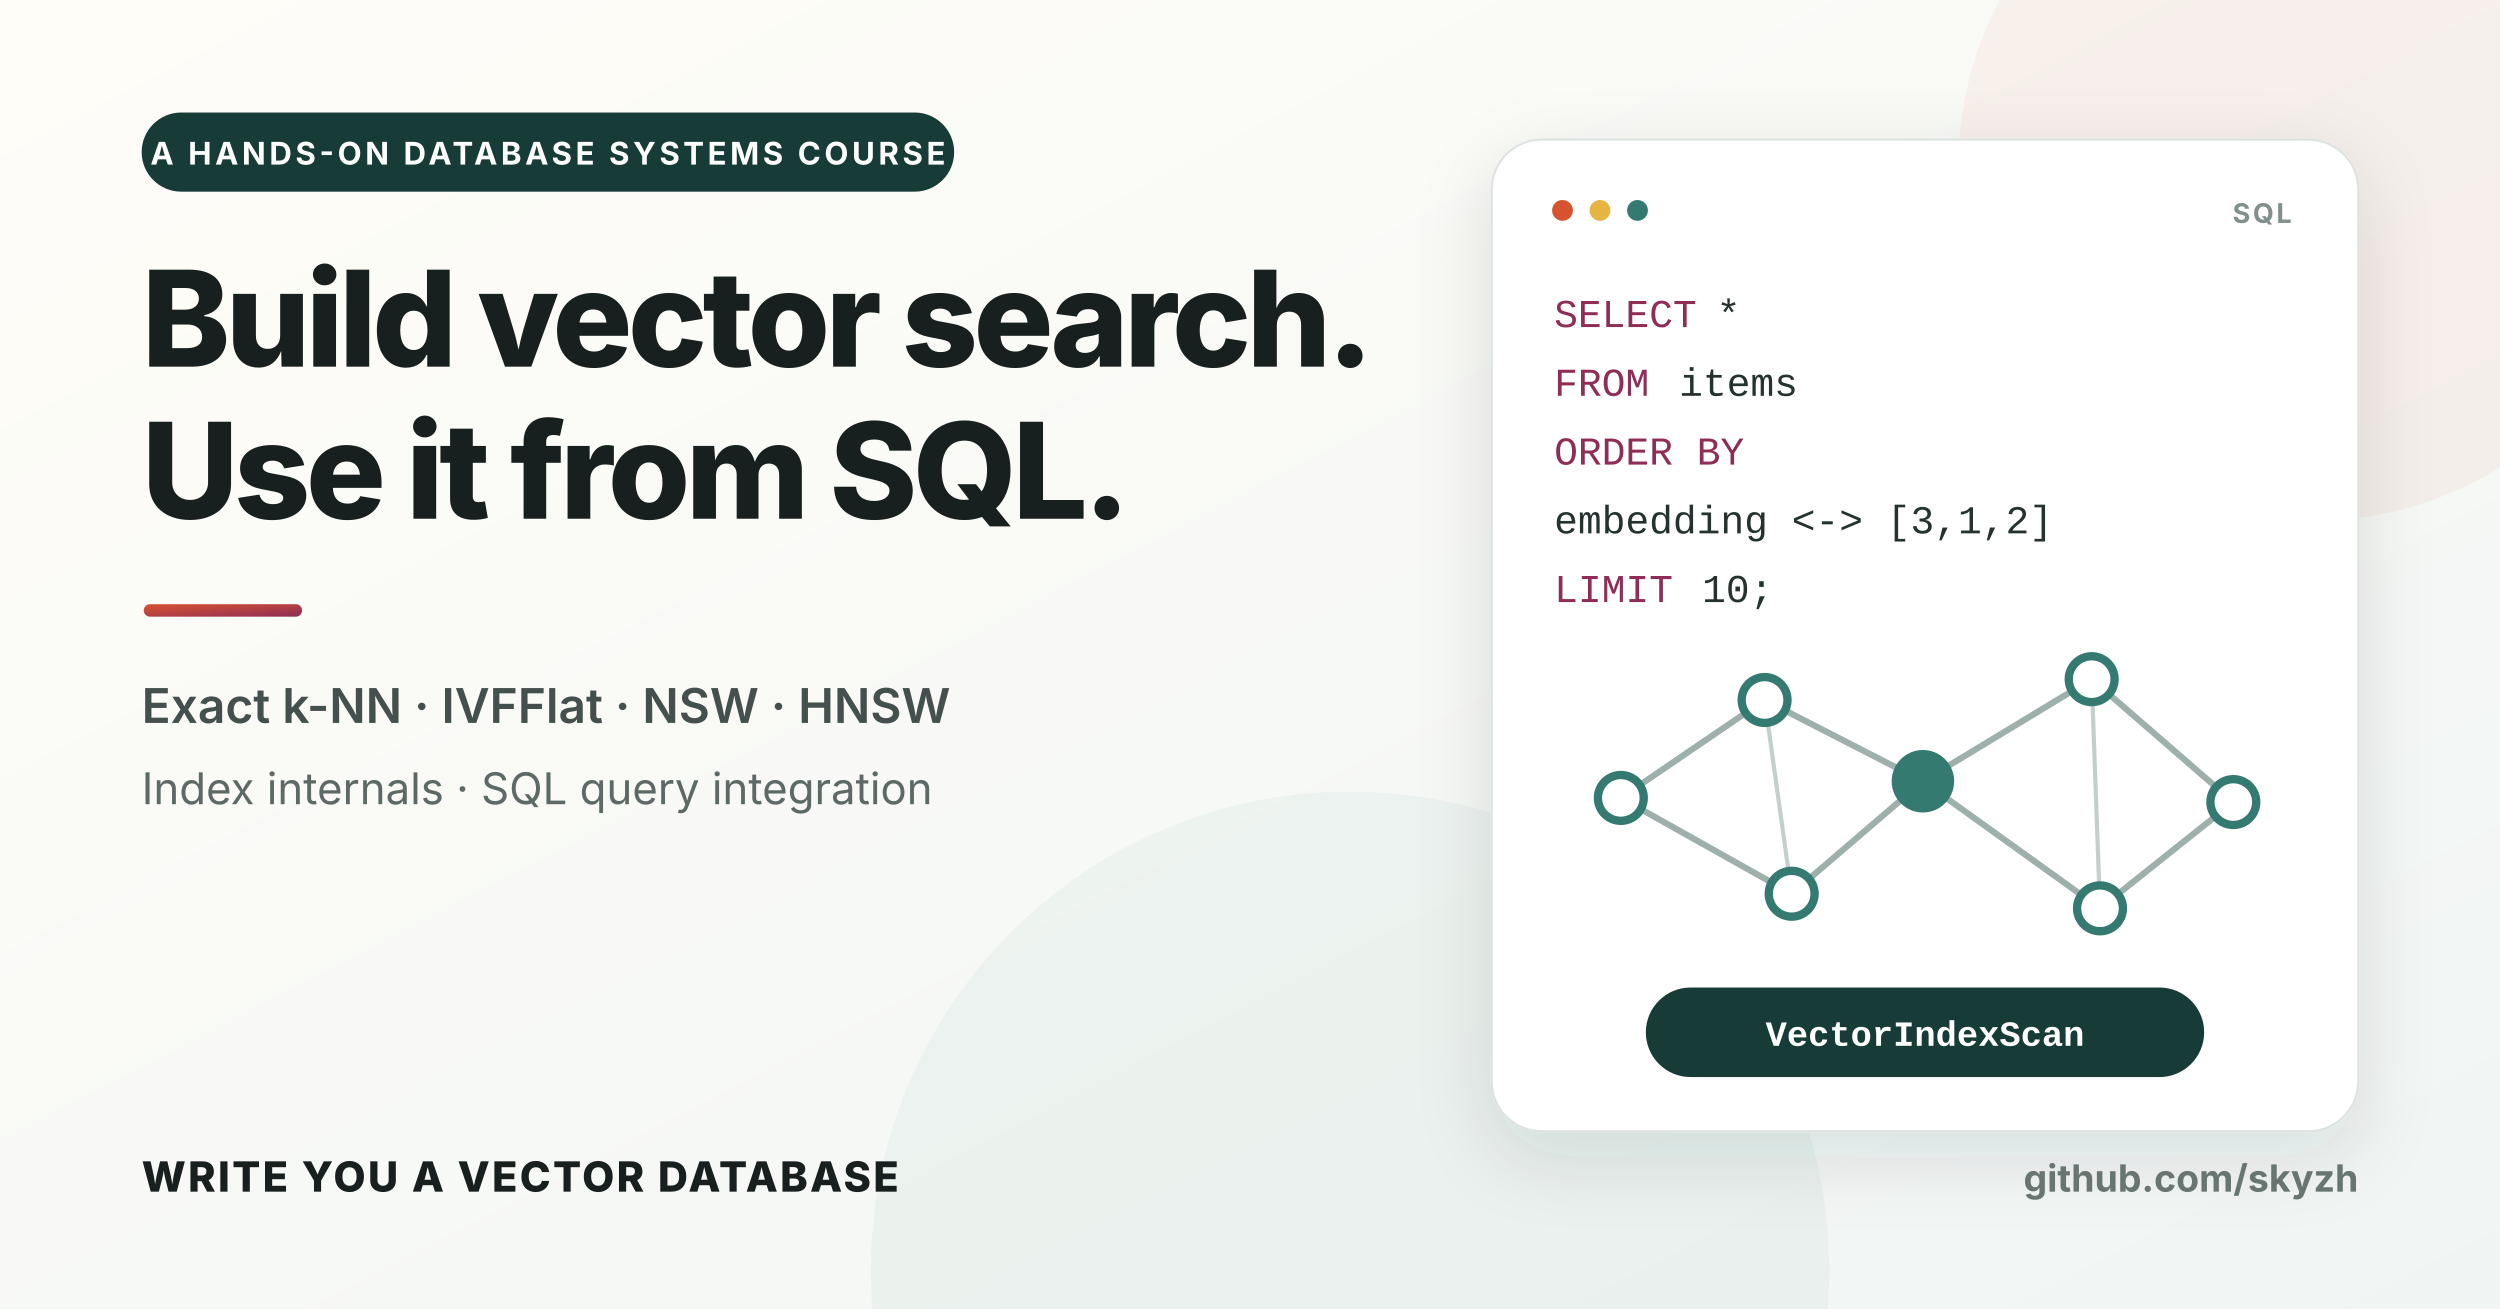
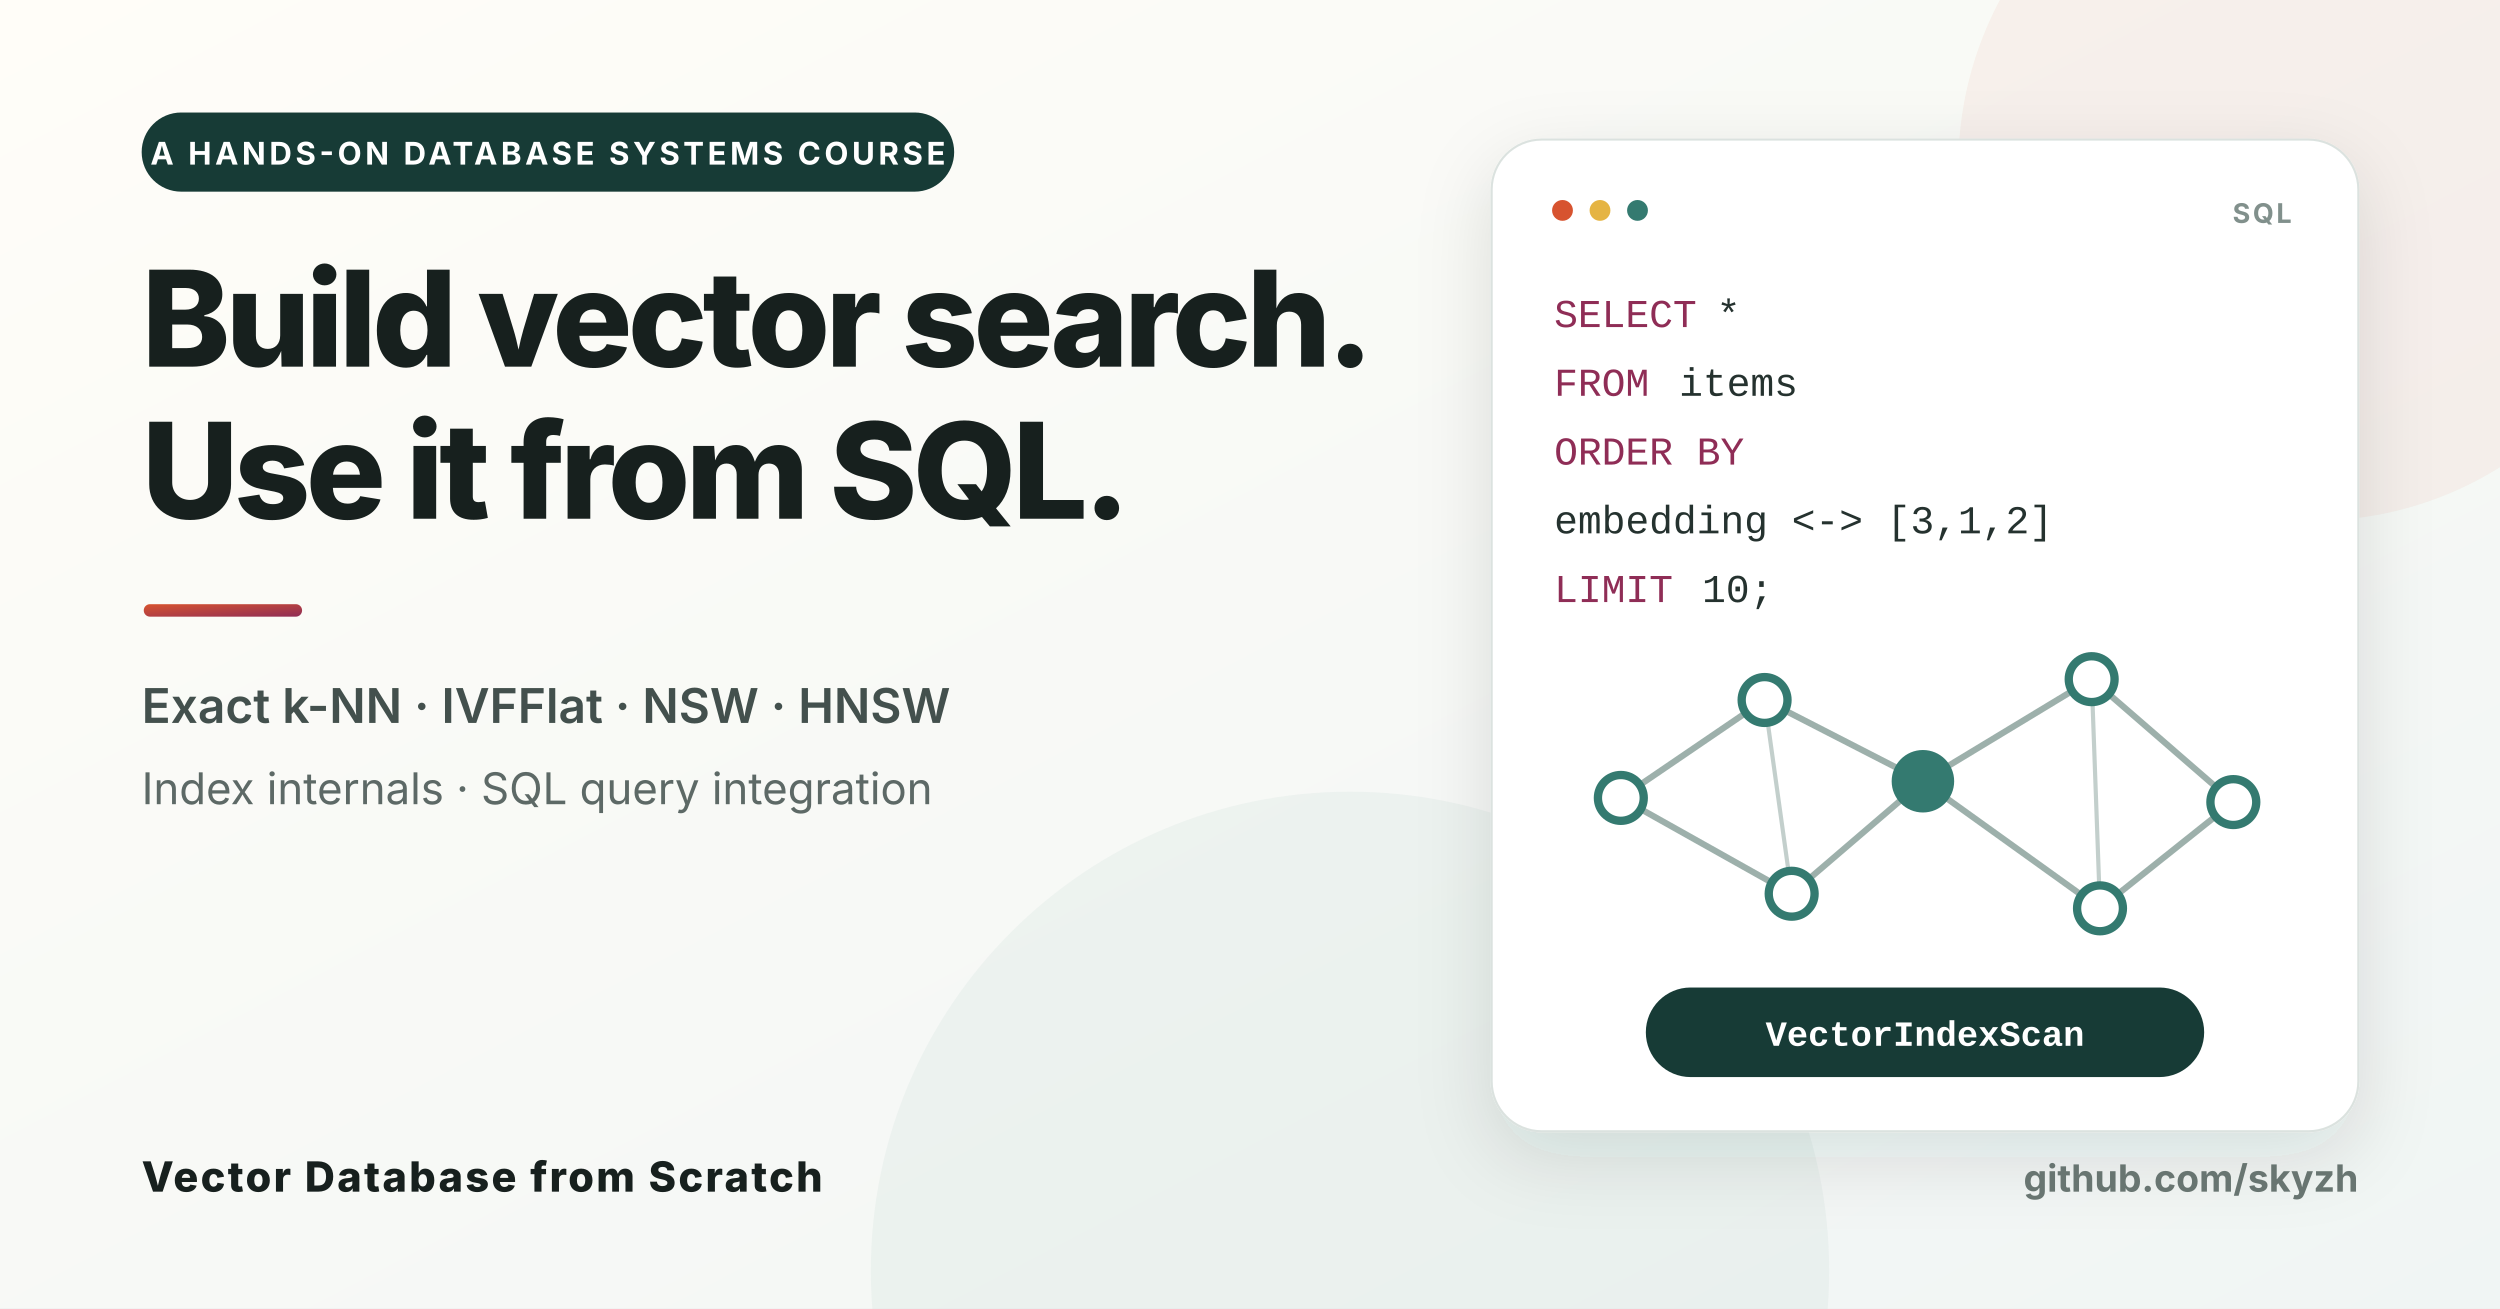
<svg xmlns="http://www.w3.org/2000/svg" width="1200" height="628" viewBox="0 0 1200 628" role="img" aria-labelledby="title description">
  <defs>
    <linearGradient id="background" x1="0" y1="0" x2="1" y2="1">
      <stop offset="0" stop-color="#fffdf8" />
      <stop offset="1" stop-color="#f0f5f4" />
    </linearGradient>
    <linearGradient id="accent" x1="0" y1="0" x2="1" y2="1">
      <stop offset="0" stop-color="#d7532f" />
      <stop offset="1" stop-color="#8f2d56" />
    </linearGradient>
    <filter id="shadow" x="-20%" y="-20%" width="140%" height="150%">
      <feDropShadow dx="0" dy="12" stdDeviation="18" flood-color="#25322f" flood-opacity="0.12" />
    </filter>
  </defs>
  <rect width="1200" height="628" fill="url(#background)" />
  <circle cx="1110" cy="80" r="170" fill="#d7532f" opacity="0.06" />
  <circle cx="648" cy="610" r="230" fill="#347a70" opacity="0.05" />
  <g font-family="Inter, ui-sans-serif, system-ui, -apple-system, BlinkMacSystemFont, Segoe UI, sans-serif">
    <rect x="68" y="54" width="390" height="38" rx="19" fill="#173b36" />
    <text x="263" y="79" text-anchor="middle" fill="#ffffff" font-size="15" font-weight="700" letter-spacing="1.7">A HANDS-ON DATABASE SYSTEMS COURSE</text>
    <text x="68" y="176" fill="#17201e" font-size="64" font-weight="760" letter-spacing="-2.2">Build vector search.</text>
    <text x="68" y="249" fill="#17201e" font-size="64" font-weight="760" letter-spacing="-2.2">Use it from SQL.</text>
    <rect x="69" y="290" width="76" height="6" rx="3" fill="url(#accent)" />
    <text x="68" y="347" fill="#43504d" font-size="23" font-weight="600">Exact k-NN · IVFFlat · NSW · HNSW</text>
    <text x="68" y="386" fill="#5d6966" font-size="21">Index internals · SQL query integration</text>
    <g filter="url(#shadow)">
      <rect x="716" y="67" width="416" height="476" rx="24" fill="#ffffff" stroke="#dbe2df" />
    </g>
    <circle cx="750" cy="101" r="5" fill="#d7532f" />
    <circle cx="768" cy="101" r="5" fill="#e5b443" />
    <circle cx="786" cy="101" r="5" fill="#347a70" />
    <text x="1100" y="107" text-anchor="end" fill="#81908c" font-size="13" font-weight="700" letter-spacing="1.2">SQL</text>
    <g font-family="SFMono-Regular, Consolas, Liberation Mono, monospace" font-size="19">
      <text x="746" y="157" fill="#8f2d56">SELECT</text>
      <text x="824" y="157" fill="#25322f">*</text>
      <text x="746" y="190" fill="#8f2d56">FROM</text>
      <text x="806" y="190" fill="#25322f">items</text>
      <text x="746" y="223" fill="#8f2d56">ORDER BY</text>
      <text x="746" y="256" fill="#25322f">embedding &lt;-&gt; [3,1,2]</text>
      <text x="746" y="289" fill="#8f2d56">LIMIT</text>
      <text x="817" y="289" fill="#25322f">10;</text>
    </g>
    <path d="M778 383 L847 336 L923 375 L1004 326 L1072 385" fill="none" stroke="#9db0ab" stroke-width="3" />
    <path d="M778 383 L860 429 L923 375 L1008 436 L1072 385" fill="none" stroke="#9db0ab" stroke-width="3" />
    <path d="M847 336 L860 429 M1004 326 L1008 436" fill="none" stroke="#c3cfcc" stroke-width="2" />
    <g fill="#ffffff" stroke="#347a70" stroke-width="4">
      <circle cx="778" cy="383" r="11" />
      <circle cx="847" cy="336" r="11" />
      <circle cx="860" cy="429" r="11" />
      <circle cx="923" cy="375" r="13" fill="#347a70" />
      <circle cx="1004" cy="326" r="11" />
      <circle cx="1008" cy="436" r="11" />
      <circle cx="1072" cy="385" r="11" />
    </g>
    <rect x="790" y="474" width="268" height="43" rx="21.5" fill="#173b36" />
    <text x="924" y="502" text-anchor="middle" fill="#ffffff" font-family="SFMono-Regular, Consolas, Liberation Mono, monospace" font-size="17" font-weight="700">VectorIndexScan</text>
-     <text x="68" y="572" fill="#17201e" font-size="20" font-weight="800" letter-spacing="1.1">WRITE YOU A VECTOR DATABASE</text>
+     <text x="68" y="572" fill="#17201e" font-size="20" font-weight="800" letter-spacing="1.1">Vector Database from Scratch</text>
    <text x="1132" y="572" text-anchor="end" fill="#687571" font-size="18" font-weight="650">github.com/skyzh</text>
  </g>
</svg>
